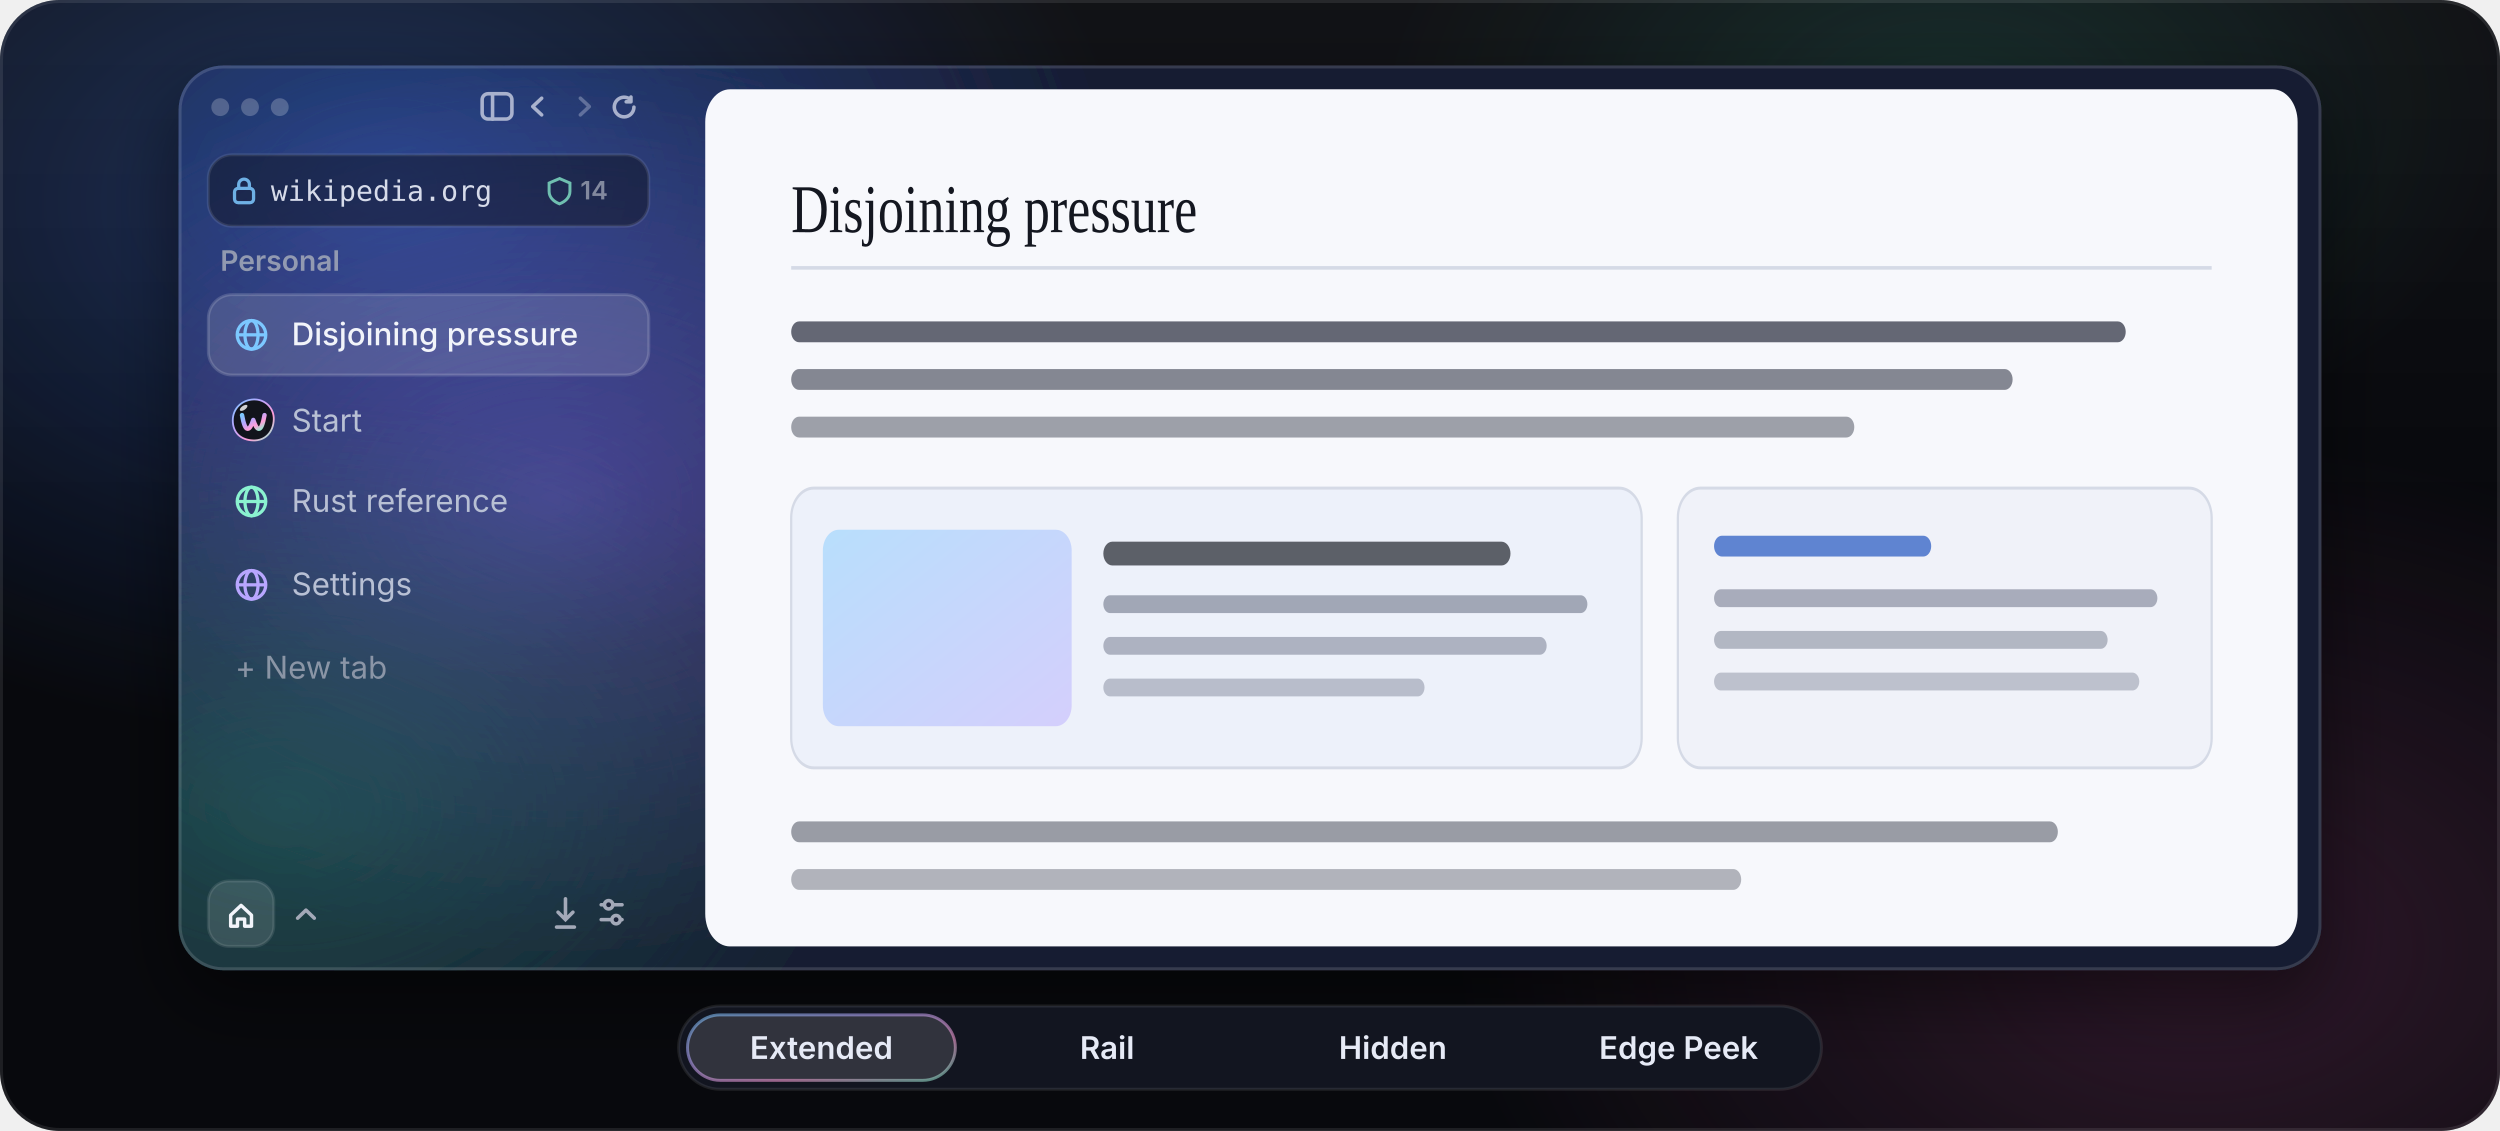
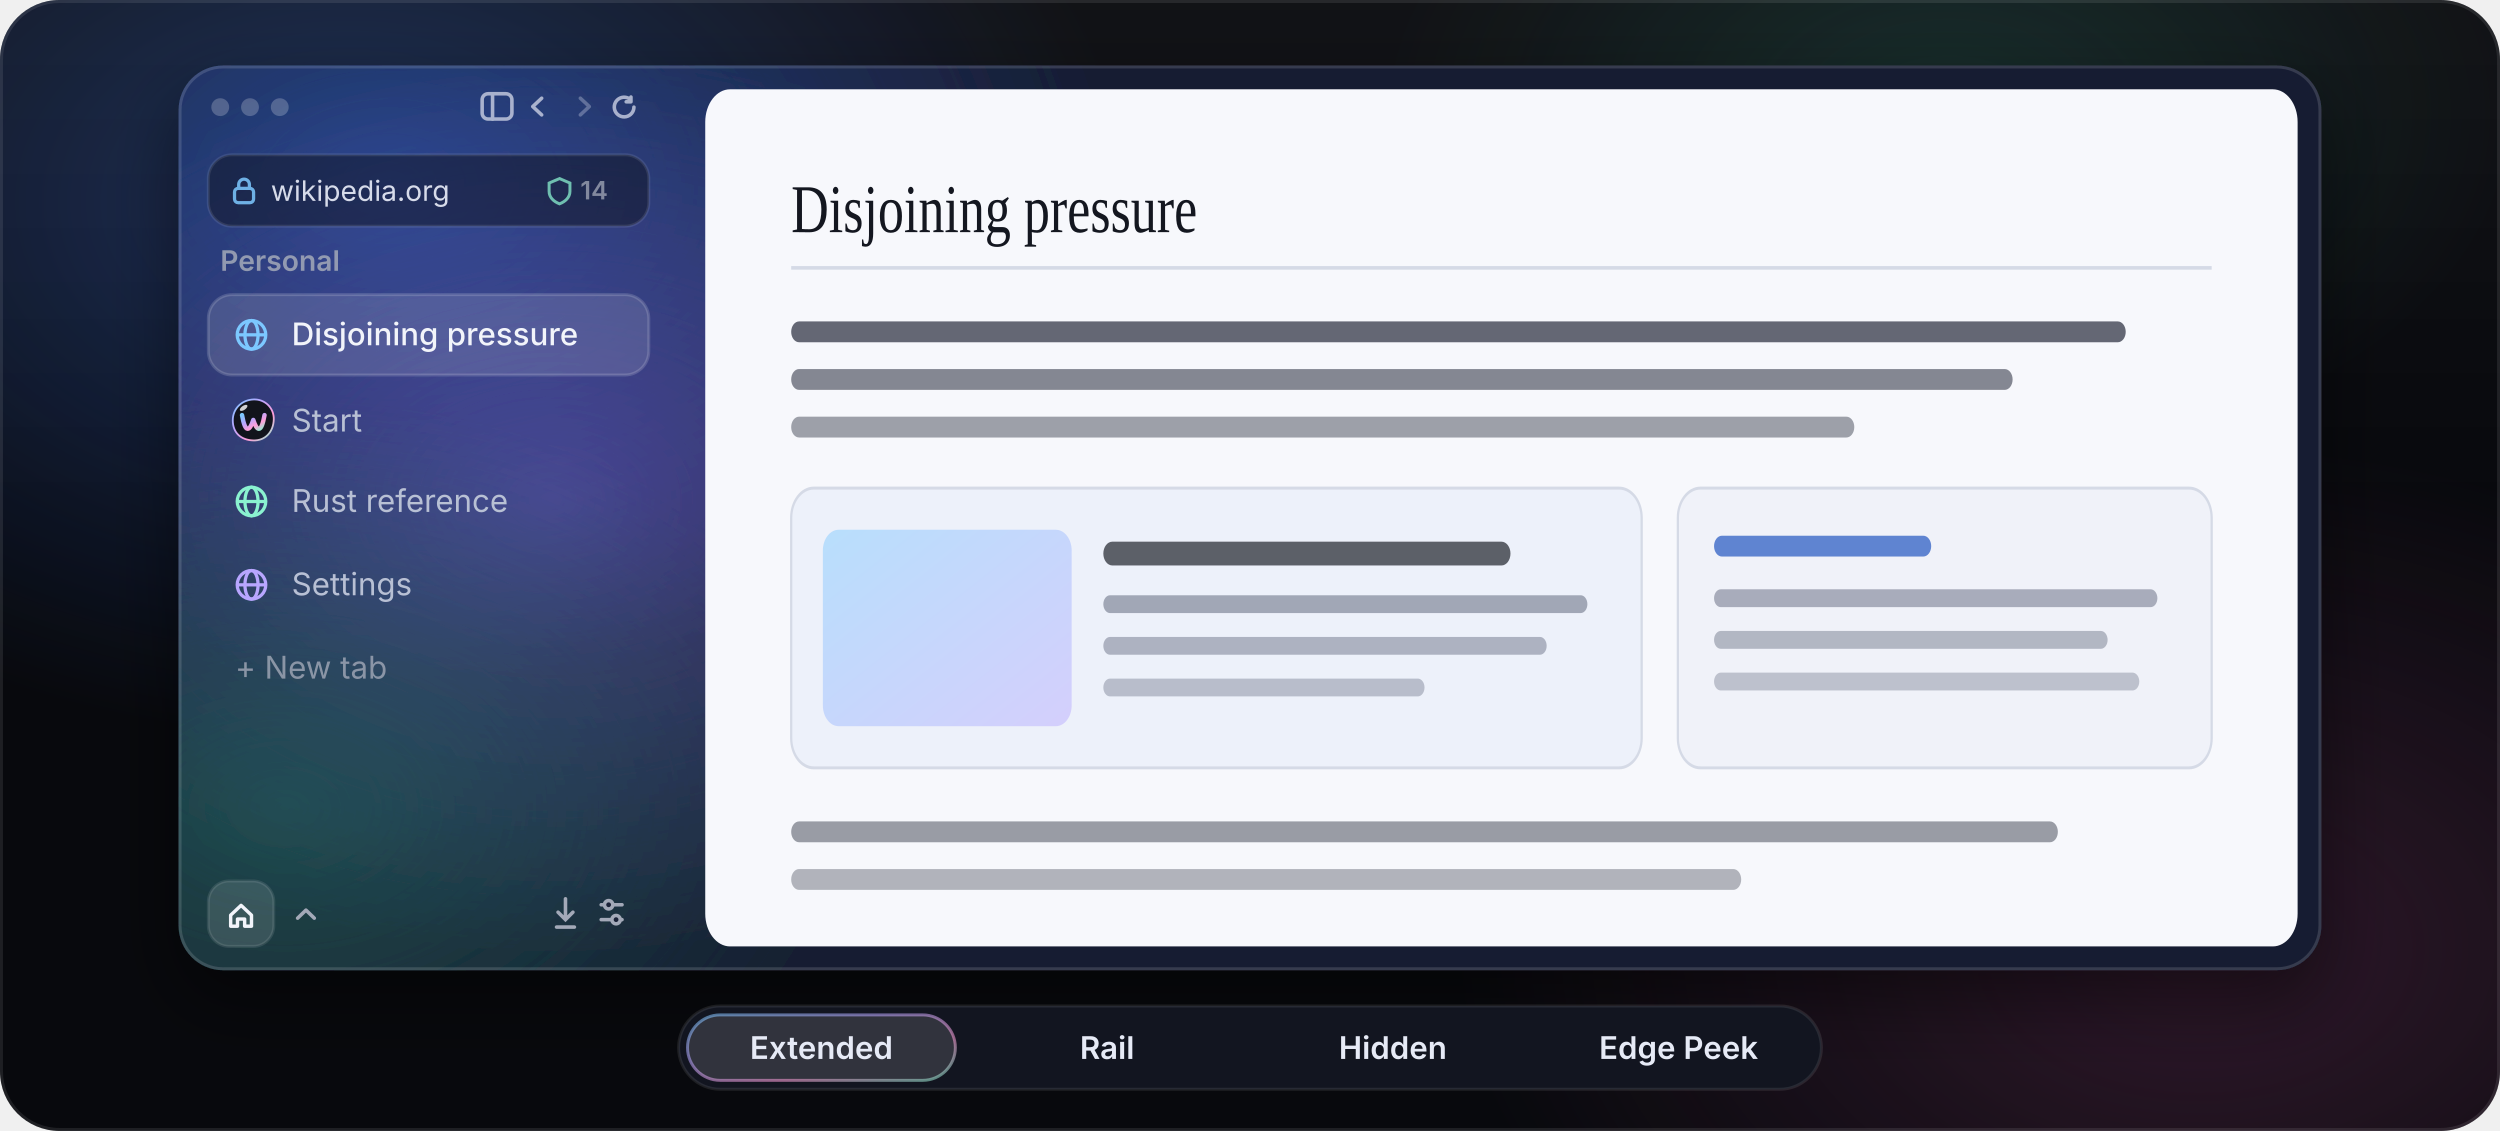
<svg xmlns="http://www.w3.org/2000/svg" viewBox="0 0 840 380" width="840" height="380" role="img" aria-labelledby="t d">
  <defs>
    <clipPath id="card">
      <rect width="840" height="380" rx="20" />
    </clipPath>
    <linearGradient id="film" x1="0" y1="0" x2="1" y2="1">
      <stop offset="0" stop-color="#7CC8FF" />
      <stop offset=".35" stop-color="#B8A6FF" />
      <stop offset=".68" stop-color="#FF9ED8" />
      <stop offset="1" stop-color="#8AF2D0" />
    </linearGradient>
    <linearGradient id="filmV" x1="0" y1="0" x2="0" y2="1">
      <stop offset="0" stop-color="#7CC8FF" />
      <stop offset=".36" stop-color="#B8A6FF" />
      <stop offset=".68" stop-color="#FF9ED8" />
      <stop offset="1" stop-color="#8AF2D0" />
    </linearGradient>
    <linearGradient id="glassTop" x1="0" y1="0" x2="0" y2="1">
      <stop offset="0" stop-color="#FFFFFF" stop-opacity=".11" />
      <stop offset=".45" stop-color="#FFFFFF" stop-opacity="0" />
    </linearGradient>
    <linearGradient id="glassPanel" x1="0" y1="0" x2="0" y2="1">
      <stop offset="0" stop-color="#282C3A" stop-opacity=".94" />
      <stop offset="1" stop-color="#1A1D28" stop-opacity=".96" />
    </linearGradient>
    <linearGradient id="peekGlass" x1="0" y1="0" x2="1" y2="1">
      <stop offset="0" stop-color="#2A2F42" stop-opacity=".92" />
      <stop offset="1" stop-color="#1E2230" stop-opacity=".94" />
    </linearGradient>
    <radialGradient id="dyeBlue" cx=".5" cy=".5" r=".5">
      <stop offset="0" stop-color="#2F5FC4" stop-opacity=".58" />
      <stop offset="1" stop-color="#2F5FC4" stop-opacity="0" />
    </radialGradient>
    <radialGradient id="dyeViolet" cx=".5" cy=".5" r=".5">
      <stop offset="0" stop-color="#7563D8" stop-opacity=".50" />
      <stop offset="1" stop-color="#7563D8" stop-opacity="0" />
    </radialGradient>
    <radialGradient id="dyeTeal" cx=".5" cy=".5" r=".5">
      <stop offset="0" stop-color="#237E69" stop-opacity=".46" />
      <stop offset="1" stop-color="#237E69" stop-opacity="0" />
    </radialGradient>
    <radialGradient id="dyeMagenta" cx=".5" cy=".5" r=".5">
      <stop offset="0" stop-color="#A84886" stop-opacity=".34" />
      <stop offset="1" stop-color="#A84886" stop-opacity="0" />
    </radialGradient>
    <linearGradient id="heroSky" x1="0" y1="0" x2="1" y2="1">
      <stop offset="0" stop-color="#7CC8FF" stop-opacity=".85" />
      <stop offset="1" stop-color="#B8A6FF" stop-opacity=".85" />
    </linearGradient>
    <linearGradient id="heroMint" x1="0" y1="0" x2="1" y2="1">
      <stop offset="0" stop-color="#8AF2D0" stop-opacity=".85" />
      <stop offset="1" stop-color="#7CC8FF" stop-opacity=".85" />
    </linearGradient>
    <linearGradient id="heroBlush" x1="0" y1="0" x2="1" y2="1">
      <stop offset="0" stop-color="#FF9ED8" stop-opacity=".82" />
      <stop offset="1" stop-color="#B8A6FF" stop-opacity=".82" />
    </linearGradient>
    <filter id="shadow" x="-15%" y="-15%" width="130%" height="140%">
      <feDropShadow dx="0" dy="10" stdDeviation="12" flood-color="#000000" flood-opacity=".48" />
    </filter>
    <filter id="softGlow" x="-120%" y="-180%" width="340%" height="460%">
      <feGaussianBlur stdDeviation="4.5" result="b" />
      <feMerge>
        <feMergeNode in="b" />
        <feMergeNode in="SourceGraphic" />
      </feMerge>
    </filter>
  </defs>
  <style>
  .pg{animation:pg 11s linear infinite}
  .ext{animation:ext 11s linear infinite}
  .rail{animation:rail 11s linear infinite}
  .ring{animation:ring 11s linear infinite}
  .peek{animation:peek 11s linear infinite}
  .pill{animation:pill 11s linear infinite}
  @keyframes pg{0%{transform:scale(0.76,1)}17.27%{transform:scale(0.76,1)}17.27%{transform:scale(0.76,1)}17.82%{transform:scale(0.83,1)}18.38%{transform:scale(0.91,1)}18.93%{transform:scale(0.95,1)}19.48%{transform:scale(0.95,1)}20.03%{transform:scale(0.95,1)}20.58%{transform:scale(0.95,1)}21.14%{transform:scale(0.95,1)}21.69%{transform:scale(0.95,1)}22.24%{transform:scale(0.95,1)}22.79%{transform:scale(0.95,1)}23.34%{transform:scale(0.95,1)}23.9%{transform:scale(0.95,1)}24.45%{transform:scale(0.95,1)}25%{transform:scale(0.95,1)}40.91%{transform:scale(0.95,1)}40.91%{transform:scale(0.95,1)}41.48%{transform:scale(0.97,1)}42.05%{transform:scale(0.99,1)}42.61%{transform:scale(1,1)}43.18%{transform:scale(1,1)}43.75%{transform:scale(1,1)}44.32%{transform:scale(1,1)}44.89%{transform:scale(1,1)}45.45%{transform:scale(1,1)}46.02%{transform:scale(1,1)}46.59%{transform:scale(1,1)}47.16%{transform:scale(1,1)}47.73%{transform:scale(1,1)}85.45%{transform:scale(1,1)}85.45%{transform:scale(1,1)}86.04%{transform:scale(0.9,1)}86.62%{transform:scale(0.79,1)}87.21%{transform:scale(0.75,1)}87.79%{transform:scale(0.75,1)}88.38%{transform:scale(0.76,1)}88.96%{transform:scale(0.76,1)}89.55%{transform:scale(0.76,1)}90.13%{transform:scale(0.76,1)}90.71%{transform:scale(0.76,1)}91.3%{transform:scale(0.76,1)}91.88%{transform:scale(0.76,1)}92.47%{transform:scale(0.76,1)}93.05%{transform:scale(0.76,1)}93.64%{transform:scale(0.76,1)}100%{transform:scale(0.76,1)}}
  @keyframes ext{0%{opacity:1;transform:translateX(0px)}16.36%{opacity:1;transform:translateX(0px);animation-timing-function:cubic-bezier(.22,1,.36,1)}20.45%{opacity:0;transform:translateX(-18px)}85.45%{opacity:0;transform:translateX(-18px);animation-timing-function:cubic-bezier(.22,1,.36,1)}90.91%{opacity:1;transform:translateX(0px)}100%{opacity:1;transform:translateX(0px)}}
  @keyframes rail{0%,18.64%{opacity:0;transform:translateX(-10px)}22.73%{opacity:1;transform:translateX(0px)}40.45%{opacity:1;transform:translateX(0px);animation-timing-function:cubic-bezier(.22,1,.36,1)}45%{opacity:0;transform:translateX(-38px)}100%{opacity:0;transform:translateX(-38px)}}
  @keyframes ring{0%,49.09%{opacity:0;transform:scale(.6)}52.73%{opacity:1;transform:scale(1)}56.36%{opacity:.95;transform:scale(1.32)}60%{opacity:1;transform:scale(1)}63.64%{opacity:0;transform:scale(.85)}100%{opacity:0;transform:scale(.85)}}
  @keyframes peek{0%,60.45%{transform:translateX(-192px);opacity:0}60.45%{transform:translateX(-192px);opacity:0}60.94%{transform:translateX(-130.87px);opacity:0.29}61.43%{transform:translateX(-48.27px);opacity:0.57}61.92%{transform:translateX(-0.72px);opacity:0.86}62.4%{transform:translateX(12.42px);opacity:1}62.89%{transform:translateX(9.7px);opacity:1}63.38%{transform:translateX(4.06px);opacity:1}63.86%{transform:translateX(0.43px);opacity:1}64.35%{transform:translateX(-0.77px);opacity:1}64.84%{transform:translateX(-0.7px);opacity:1}65.32%{transform:translateX(-0.32px);opacity:1}65.81%{transform:translateX(-0.06px);opacity:1}66.3%{transform:translateX(0.05px);opacity:1}66.79%{transform:translateX(0.05px);opacity:1}67.27%{transform:translateX(0px);opacity:1}82.27%{transform:translateX(0px);opacity:1;animation-timing-function:cubic-bezier(.22,1,.36,1)}86.36%{transform:translateX(-192px);opacity:0}100%{transform:translateX(-192px);opacity:0}}
  @keyframes pill{0%,17.27%{transform:translateX(0px);animation-timing-function:cubic-bezier(.22,1,.36,1)}21.82%{transform:translateX(96px)}40.91%{transform:translateX(96px);animation-timing-function:cubic-bezier(.22,1,.36,1)}45.45%{transform:translateX(192px)}60.91%{transform:translateX(192px);animation-timing-function:cubic-bezier(.22,1,.36,1)}65.45%{transform:translateX(288px)}85.45%{transform:translateX(288px);animation-timing-function:cubic-bezier(.22,1,.36,1)}90.45%{transform:translateX(0px)}100%{transform:translateX(0px)}}
  @media (prefers-reduced-motion:reduce){*{animation:none!important}.pg{transform:scale(0.76,1)!important}.ext{opacity:1!important;transform:none!important}.rail,.ring,.peek{opacity:0!important}}
</style>
  <g clip-path="url(#card)">
    <rect width="840" height="380" fill="#08090D" />
    <ellipse cx="118" cy="68" rx="260" ry="180" fill="url(#dyeBlue)" opacity=".65" />
    <ellipse cx="739" cy="319" rx="250" ry="170" fill="url(#dyeMagenta)" opacity=".7" />
    <ellipse cx="655" cy="38" rx="190" ry="120" fill="url(#dyeTeal)" opacity=".55" />
    <rect width="840" height="380" fill="url(#glassTop)" opacity=".35" />
  </g>
  <g filter="url(#shadow)">
    <clipPath id="sbWin">
      <rect x="60" y="22" width="720" height="304" rx="15" />
    </clipPath>
    <g clip-path="url(#sbWin)">
      <rect x="60" y="22" width="720" height="304" fill="#171C30" />
      <ellipse cx="130" cy="62" rx="252" ry="167" fill="url(#dyeBlue)" />
      <ellipse cx="185" cy="168" rx="216" ry="152" fill="url(#dyeViolet)" />
      <ellipse cx="95" cy="271" rx="202" ry="137" fill="url(#dyeTeal)" />
    </g>
  </g>
  <g clip-path="url(#sbWin)">
    <g transform="translate(60 22)">
      <g class="ext">
        <circle cx="14" cy="14" r="3" fill="#FFFFFF" fill-opacity=".22" />
        <circle cx="24" cy="14" r="3" fill="#FFFFFF" fill-opacity=".22" />
        <circle cx="34" cy="14" r="3" fill="#FFFFFF" fill-opacity=".22" />
        <g stroke="#C6CCE0" stroke-width="1.2" stroke-linecap="round" stroke-linejoin="round" fill="none" opacity=".82">
          <rect x="102" y="9.5" width="10" height="8.5" rx="2" />
          <path d="M105.5 9.5V18" />
          <path d="M122 11L119 13.8L122 16.6" />
          <path d="M135 11L138 13.8L135 16.6" opacity=".45" />
          <path d="M153 14a3.3 3.3 0 1 1-1-2.4M152 10.6v1.6h-1.6" />
        </g>
        <g transform="translate(10 30)">
          <rect width="148" height="24" rx="8" fill="#0B0D16" fill-opacity=".46" stroke="#FFFFFF" stroke-opacity=".10" stroke-width="1" />
          <g transform="translate(8 7.5)" stroke="#7CC8FF" stroke-width="1.1" fill="none" opacity=".85">
            <rect x="0.8" y="3.8" width="6.4" height="4.8" rx="1.2" />
            <path d="M2.2 3.8V2.5a1.8 1.8 0 0 1 3.6 0v1.3" />
          </g>
-           <text x="21" y="15.5" font-family="ui-monospace, 'Geist Mono', 'SFMono-Regular', Menlo, Consolas, monospace" font-size="9.5" fill="#E6EAF6" fill-opacity=".92">wikipedia.org</text>
+           <text x="21" y="15.5" font-family="ui-sans-serif, system-ui, -apple-system, 'Geist', 'Inter', 'Segoe UI', Helvetica, Arial, sans-serif" font-size="9.5" fill="#E6EAF6" fill-opacity=".92">wikipedia.org</text>
          <g transform="translate(114 7.5)" opacity=".75">
            <path d="M4 0.5L7.5 2v2.8c0 2-1.5 3.4-3.5 4.2C2 8.2 0.5 6.8 0.5 4.8V2L4 0.5Z" fill="none" stroke="#8AF2D0" stroke-width="1" />
            <text x="11" y="7.5" font-family="ui-sans-serif, system-ui, -apple-system, 'Geist', 'Inter', 'Segoe UI', Helvetica, Arial, sans-serif" font-size="8.5" font-weight="600" fill="#A3A9B8">14</text>
          </g>
        </g>
        <text x="14" y="69" font-family="ui-sans-serif, system-ui, -apple-system, 'Geist', 'Inter', 'Segoe UI', Helvetica, Arial, sans-serif" font-size="9.5" font-weight="600" fill="#A3A9B8" fill-opacity=".85">Personal</text>
        <rect x="10" y="77" width="148" height="27" rx="8" fill="#FFFFFF" fill-opacity=".13" stroke="#FFFFFF" stroke-opacity=".16" />
        <g transform="translate(19 85)" stroke="#7CC8FF" stroke-width="1.1" fill="none">
          <circle cx="5.5" cy="5.5" r="4.8" />
          <ellipse cx="5.5" cy="5.5" rx="2.2" ry="4.8" />
          <path d="M0.9 5.5H10.1" />
        </g>
        <text x="38" y="94" font-family="ui-sans-serif, system-ui, -apple-system, 'Geist', 'Inter', 'Segoe UI', Helvetica, Arial, sans-serif" font-size="10.5" font-weight="500" fill="#F2F4FA">Disjoining pressure</text>
        <g transform="translate(17 111) scale(0.135)">
          <path d="M61 9C89 8 112 30 111 59C110 90 90 112 60 111C29 110 9 92 9 61C9 31 32 10 61 9Z" fill="#12141C" stroke="url(#film)" stroke-width="4.5" />
          <path d="M32 48Q38 82 46 82Q53 82 60 60Q67 82 74 82Q82 82 88 48" fill="none" stroke="url(#film)" stroke-width="11" stroke-linecap="round" stroke-linejoin="round" />
          <ellipse cx="36" cy="30" rx="11" ry="5.2" transform="rotate(-35 36 30)" fill="#FFFFFF" opacity=".8" />
        </g>
        <text x="38" y="123" font-family="ui-sans-serif, system-ui, -apple-system, 'Geist', 'Inter', 'Segoe UI', Helvetica, Arial, sans-serif" font-size="10.5" fill="#B8C0D4">Start</text>
        <g transform="translate(19 141)" stroke="#8AF2D0" stroke-width="1.1" fill="none">
          <circle cx="5.5" cy="5.5" r="4.8" />
          <ellipse cx="5.5" cy="5.5" rx="2.2" ry="4.8" />
          <path d="M0.9 5.5H10.1" />
        </g>
        <text x="38" y="150" font-family="ui-sans-serif, system-ui, -apple-system, 'Geist', 'Inter', 'Segoe UI', Helvetica, Arial, sans-serif" font-size="10.5" fill="#B8C0D4">Rust reference</text>
        <g transform="translate(19 169)" stroke="#B8A6FF" stroke-width="1.1" fill="none">
          <circle cx="5.5" cy="5.5" r="4.8" />
          <ellipse cx="5.5" cy="5.5" rx="2.2" ry="4.8" />
          <path d="M0.9 5.5H10.1" />
        </g>
        <text x="38" y="178" font-family="ui-sans-serif, system-ui, -apple-system, 'Geist', 'Inter', 'Segoe UI', Helvetica, Arial, sans-serif" font-size="10.5" fill="#B8C0D4">Settings</text>
        <text x="19" y="206" font-family="ui-sans-serif, system-ui, -apple-system, 'Geist', 'Inter', 'Segoe UI', Helvetica, Arial, sans-serif" font-size="10.5" fill="#A3A9B8" fill-opacity=".8">+  New tab</text>
        <g transform="translate(10 274)">
          <rect width="22" height="22" rx="7" fill="#FFFFFF" fill-opacity=".13" stroke="#FFFFFF" stroke-opacity=".10" />
          <path d="M7.5 11.5L11 8.2L14.5 11.5V15.2H12.2V12.8H9.8V15.2H7.5Z" fill="none" stroke="#F2F4FA" stroke-width="1.15" stroke-linejoin="round" />
          <path d="M30 12.5L32.8 9.8L35.6 12.5" fill="none" stroke="#A3A9B8" stroke-width="1.2" stroke-linecap="round" stroke-linejoin="round" />
          <g transform="translate(116 5)" stroke="#A3A9B8" stroke-width="1.2" stroke-linecap="round" fill="none">
            <path d="M4 1v7M1.5 5.5L4 8l2.5-2.5M1 10.5h6" />
            <path d="M16 3h7M16 8h7" />
            <circle cx="18.5" cy="3" r="1.4" fill="#1B2238" />
            <circle cx="21" cy="8" r="1.4" fill="#1B2238" />
          </g>
        </g>
      </g>
    </g>
    <g transform="translate(60 22)">
      <g class="rail" opacity="0">
        <circle cx="13" cy="14" r="2.4" fill="#FFFFFF" fill-opacity=".22" />
        <circle cx="22" cy="14" r="2.4" fill="#FFFFFF" fill-opacity=".22" />
        <circle cx="31" cy="14" r="2.4" fill="#FFFFFF" fill-opacity=".22" />
        <circle cx="22" cy="40" r="4.2" fill="none" stroke="#C6CCE0" stroke-width="1.2" />
        <line x1="25.2" y1="43.2" x2="27.5" y2="45.5" stroke="#C6CCE0" stroke-width="1.2" stroke-linecap="round" />
        <rect x="9" y="58" width="28" height="28" rx="8" fill="#FFFFFF" fill-opacity=".14" stroke="#FFFFFF" stroke-opacity=".18" />
        <g transform="translate(17.5 66.5)" stroke="#7CC8FF" stroke-width="1.1" fill="none">
          <circle cx="5.5" cy="5.5" r="4.8" />
          <ellipse cx="5.5" cy="5.5" rx="2.2" ry="4.8" />
          <path d="M0.9 5.5H10.1" />
        </g>
        <g transform="translate(15 95) scale(0.13)">
          <path d="M61 9C89 8 112 30 111 59C110 90 90 112 60 111C29 110 9 92 9 61C9 31 32 10 61 9Z" fill="#12141C" stroke="url(#film)" stroke-width="4.5" />
          <path d="M32 48Q38 82 46 82Q53 82 60 60Q67 82 74 82Q82 82 88 48" fill="none" stroke="url(#film)" stroke-width="11" stroke-linecap="round" stroke-linejoin="round" />
          <ellipse cx="36" cy="30" rx="11" ry="5.2" transform="rotate(-35 36 30)" fill="#FFFFFF" opacity=".8" />
        </g>
        <g transform="translate(17.5 123)" stroke="#8AF2D0" stroke-width="1.1" fill="none">
          <circle cx="5.5" cy="5.5" r="4.8" />
          <ellipse cx="5.5" cy="5.5" rx="2.2" ry="4.8" />
          <path d="M0.9 5.5H10.1" />
        </g>
        <text x="23" y="158" font-family="ui-sans-serif, system-ui, -apple-system, 'Geist', 'Inter', 'Segoe UI', Helvetica, Arial, sans-serif" font-size="14" fill="#A3A9B8" text-anchor="middle">+</text>
        <rect x="11" y="232" width="24" height="24" rx="7" fill="#FFFFFF" fill-opacity=".13" stroke="#FFFFFF" stroke-opacity=".1" />
        <path d="M19.5 244.5L23 241.2L26.5 244.5V248.2H24.2V245.8H21.8V248.2H19.5Z" fill="none" stroke="#F2F4FA" stroke-width="1.15" stroke-linejoin="round" />
        <path d="M20.2 269L23 266.2L25.8 269" fill="none" stroke="#A3A9B8" stroke-width="1.2" stroke-linecap="round" />
        <path d="M23 279v6M20.8 283l2.2 2.2 2.2-2.2" fill="none" stroke="#A3A9B8" stroke-width="1.1" stroke-linecap="round" />
      </g>
    </g>
    <g transform="translate(772 30)">
      <g class="pg" transform="scale(0.76 1)">
        <g transform="translate(-704 0)">
          <rect width="704" height="288" rx="11" fill="#F7F8FC" />
          <text x="38" y="48" font-family="Georgia, 'Times New Roman', serif" font-size="23" font-weight="400" fill="#141720">Disjoining pressure</text>
          <line x1="38" y1="60" x2="666" y2="60" stroke="#D5DAE6" stroke-width="1.2" />
          <rect x="38" y="78" width="590" height="7" rx="3.5" fill="#2B3040" fill-opacity=".72" />
          <rect x="38" y="94" width="540" height="7" rx="3.5" fill="#2B3040" fill-opacity=".56" />
          <rect x="38" y="110" width="470" height="7" rx="3.5" fill="#2B3040" fill-opacity=".44" />
          <rect x="38" y="134" width="376" height="94" rx="10" fill="#EDF1FA" stroke="#D5DAE6" />
          <rect x="52" y="148" width="110" height="66" rx="7" fill="url(#heroSky)" fill-opacity=".55" />
          <rect x="176" y="152" width="180" height="8" rx="4" fill="#1A1D26" fill-opacity=".68" />
          <rect x="176" y="170" width="214" height="6" rx="3" fill="#464E64" fill-opacity=".45" />
          <rect x="176" y="184" width="196" height="6" rx="3" fill="#464E64" fill-opacity=".38" />
          <rect x="176" y="198" width="142" height="6" rx="3" fill="#464E64" fill-opacity=".32" />
          <rect x="430" y="134" width="236" height="94" rx="10" fill="#F0F2F9" stroke="#D5DAE6" />
          <rect x="446" y="150" width="96" height="7" rx="3.5" fill="#2F5FC4" fill-opacity=".75" />
          <rect x="446" y="168" width="196" height="6" rx="3" fill="#464E64" fill-opacity=".42" />
          <rect x="446" y="182" width="174" height="6" rx="3" fill="#464E64" fill-opacity=".36" />
          <rect x="446" y="196" width="188" height="6" rx="3" fill="#464E64" fill-opacity=".30" />
          <rect x="38" y="246" width="560" height="7" rx="3.5" fill="#2B3040" fill-opacity=".46" />
          <rect x="38" y="262" width="420" height="7" rx="3.5" fill="#2B3040" fill-opacity=".34" />
        </g>
      </g>
    </g>
    <g transform="translate(68 30)">
      <g class="peek" filter="url(#shadow)" opacity="0">
        <rect width="168" height="288" rx="12" fill="url(#peekGlass)" stroke="url(#film)" stroke-opacity=".7" stroke-width="1.3" />
        <rect width="168" height="288" rx="12" fill="url(#glassTop)" />
        <circle cx="14" cy="14" r="3" fill="#FFFFFF" fill-opacity=".22" />
        <circle cx="24" cy="14" r="3" fill="#FFFFFF" fill-opacity=".22" />
        <circle cx="34" cy="14" r="3" fill="#FFFFFF" fill-opacity=".22" />
        <g stroke="#C6CCE0" stroke-width="1.2" stroke-linecap="round" stroke-linejoin="round" fill="none" opacity=".82">
          <rect x="102" y="9.5" width="10" height="8.5" rx="2" />
          <path d="M105.5 9.5V18" />
          <path d="M122 11L119 13.8L122 16.6" />
          <path d="M135 11L138 13.8L135 16.6" opacity=".45" />
          <path d="M153 14a3.3 3.3 0 1 1-1-2.4M152 10.6v1.6h-1.6" />
        </g>
        <g transform="translate(10 30)">
          <rect width="148" height="24" rx="8" fill="#0B0D16" fill-opacity=".46" stroke="#FFFFFF" stroke-opacity=".10" stroke-width="1" />
          <g transform="translate(8 7.5)" stroke="#7CC8FF" stroke-width="1.1" fill="none" opacity=".85">
            <rect x="0.8" y="3.8" width="6.4" height="4.8" rx="1.2" />
            <path d="M2.2 3.8V2.5a1.8 1.8 0 0 1 3.6 0v1.3" />
          </g>
-           <text x="21" y="15.5" font-family="ui-monospace, 'Geist Mono', 'SFMono-Regular', Menlo, Consolas, monospace" font-size="9.5" fill="#E6EAF6" fill-opacity=".92">wikipedia.org</text>
+           <text x="21" y="15.5" font-family="ui-sans-serif, system-ui, -apple-system, 'Geist', 'Inter', 'Segoe UI', Helvetica, Arial, sans-serif" font-size="9.5" fill="#E6EAF6" fill-opacity=".92">wikipedia.org</text>
          <g transform="translate(114 7.5)" opacity=".75">
            <path d="M4 0.5L7.5 2v2.8c0 2-1.5 3.4-3.5 4.2C2 8.2 0.5 6.8 0.5 4.8V2L4 0.5Z" fill="none" stroke="#8AF2D0" stroke-width="1" />
            <text x="11" y="7.5" font-family="ui-sans-serif, system-ui, -apple-system, 'Geist', 'Inter', 'Segoe UI', Helvetica, Arial, sans-serif" font-size="8.5" font-weight="600" fill="#A3A9B8">14</text>
          </g>
        </g>
        <text x="14" y="69" font-family="ui-sans-serif, system-ui, -apple-system, 'Geist', 'Inter', 'Segoe UI', Helvetica, Arial, sans-serif" font-size="9.5" font-weight="600" fill="#A3A9B8" fill-opacity=".85">Personal</text>
        <rect x="10" y="77" width="148" height="27" rx="8" fill="#FFFFFF" fill-opacity=".13" stroke="#FFFFFF" stroke-opacity=".16" />
        <g transform="translate(19 85)" stroke="#7CC8FF" stroke-width="1.1" fill="none">
          <circle cx="5.5" cy="5.5" r="4.8" />
          <ellipse cx="5.5" cy="5.5" rx="2.2" ry="4.8" />
          <path d="M0.9 5.5H10.1" />
        </g>
        <text x="38" y="94" font-family="ui-sans-serif, system-ui, -apple-system, 'Geist', 'Inter', 'Segoe UI', Helvetica, Arial, sans-serif" font-size="10.5" font-weight="500" fill="#F2F4FA">Disjoining pressure</text>
        <g transform="translate(17 111) scale(0.135)">
          <path d="M61 9C89 8 112 30 111 59C110 90 90 112 60 111C29 110 9 92 9 61C9 31 32 10 61 9Z" fill="#12141C" stroke="url(#film)" stroke-width="4.5" />
          <path d="M32 48Q38 82 46 82Q53 82 60 60Q67 82 74 82Q82 82 88 48" fill="none" stroke="url(#film)" stroke-width="11" stroke-linecap="round" stroke-linejoin="round" />
          <ellipse cx="36" cy="30" rx="11" ry="5.2" transform="rotate(-35 36 30)" fill="#FFFFFF" opacity=".8" />
        </g>
        <text x="38" y="123" font-family="ui-sans-serif, system-ui, -apple-system, 'Geist', 'Inter', 'Segoe UI', Helvetica, Arial, sans-serif" font-size="10.5" fill="#B8C0D4">Start</text>
        <g transform="translate(19 141)" stroke="#8AF2D0" stroke-width="1.1" fill="none">
          <circle cx="5.5" cy="5.5" r="4.8" />
          <ellipse cx="5.5" cy="5.5" rx="2.2" ry="4.8" />
          <path d="M0.9 5.5H10.1" />
        </g>
        <text x="38" y="150" font-family="ui-sans-serif, system-ui, -apple-system, 'Geist', 'Inter', 'Segoe UI', Helvetica, Arial, sans-serif" font-size="10.5" fill="#B8C0D4">Rust reference</text>
        <g transform="translate(19 169)" stroke="#B8A6FF" stroke-width="1.1" fill="none">
          <circle cx="5.5" cy="5.5" r="4.8" />
          <ellipse cx="5.5" cy="5.5" rx="2.2" ry="4.8" />
          <path d="M0.9 5.5H10.1" />
        </g>
        <text x="38" y="178" font-family="ui-sans-serif, system-ui, -apple-system, 'Geist', 'Inter', 'Segoe UI', Helvetica, Arial, sans-serif" font-size="10.5" fill="#B8C0D4">Settings</text>
        <text x="19" y="206" font-family="ui-sans-serif, system-ui, -apple-system, 'Geist', 'Inter', 'Segoe UI', Helvetica, Arial, sans-serif" font-size="10.5" fill="#A3A9B8" fill-opacity=".8">+  New tab</text>
        <g transform="translate(10 274)">
          <rect width="22" height="22" rx="7" fill="#FFFFFF" fill-opacity=".13" stroke="#FFFFFF" stroke-opacity=".10" />
          <path d="M7.5 11.5L11 8.2L14.5 11.5V15.2H12.2V12.8H9.8V15.2H7.5Z" fill="none" stroke="#F2F4FA" stroke-width="1.15" stroke-linejoin="round" />
          <path d="M30 12.5L32.8 9.8L35.6 12.5" fill="none" stroke="#A3A9B8" stroke-width="1.2" stroke-linecap="round" stroke-linejoin="round" />
          <g transform="translate(116 5)" stroke="#A3A9B8" stroke-width="1.2" stroke-linecap="round" fill="none">
            <path d="M4 1v7M1.5 5.5L4 8l2.5-2.5M1 10.5h6" />
            <path d="M16 3h7M16 8h7" />
            <circle cx="18.5" cy="3" r="1.4" fill="#1B2238" />
            <circle cx="21" cy="8" r="1.4" fill="#1B2238" />
          </g>
        </g>
      </g>
    </g>
  </g>
  <rect x="60.5" y="22.5" width="719" height="303" rx="14.5" fill="none" stroke="#FFFFFF" stroke-opacity=".14" />
  <g transform="translate(68 174)">
    <g class="ring" opacity="0">
      <circle r="22" fill="url(#dyeBlue)" opacity=".9" />
      <circle r="11" fill="none" stroke="url(#film)" stroke-width="2.4" />
      <circle r="3.5" fill="#FFFFFF" />
    </g>
  </g>
  <g transform="translate(228 338)">
    <rect width="384" height="28" rx="14" fill="#121520" stroke="#FFFFFF" stroke-opacity=".09" />
    <g class="pill">
      <rect x="3" y="3" width="90" height="22" rx="11" fill="#FFFFFF" fill-opacity=".13" stroke="url(#film)" stroke-opacity=".55" />
    </g>
    <text x="48" y="17.8" font-family="ui-sans-serif, system-ui, -apple-system, 'Geist', 'Inter', 'Segoe UI', Helvetica, Arial, sans-serif" font-size="10.5" font-weight="600" fill="#E6EAF6" text-anchor="middle">Extended</text>
    <text x="144" y="17.8" font-family="ui-sans-serif, system-ui, -apple-system, 'Geist', 'Inter', 'Segoe UI', Helvetica, Arial, sans-serif" font-size="10.5" font-weight="600" fill="#E6EAF6" text-anchor="middle">Rail</text>
    <text x="240" y="17.8" font-family="ui-sans-serif, system-ui, -apple-system, 'Geist', 'Inter', 'Segoe UI', Helvetica, Arial, sans-serif" font-size="10.5" font-weight="600" fill="#E6EAF6" text-anchor="middle">Hidden</text>
    <text x="336" y="17.8" font-family="ui-sans-serif, system-ui, -apple-system, 'Geist', 'Inter', 'Segoe UI', Helvetica, Arial, sans-serif" font-size="10.5" font-weight="600" fill="#E6EAF6" text-anchor="middle">Edge Peek</text>
  </g>
  <rect x=".5" y=".5" width="839" height="379" rx="19.5" fill="none" stroke="#FFFFFF" stroke-opacity=".09" />
</svg>
